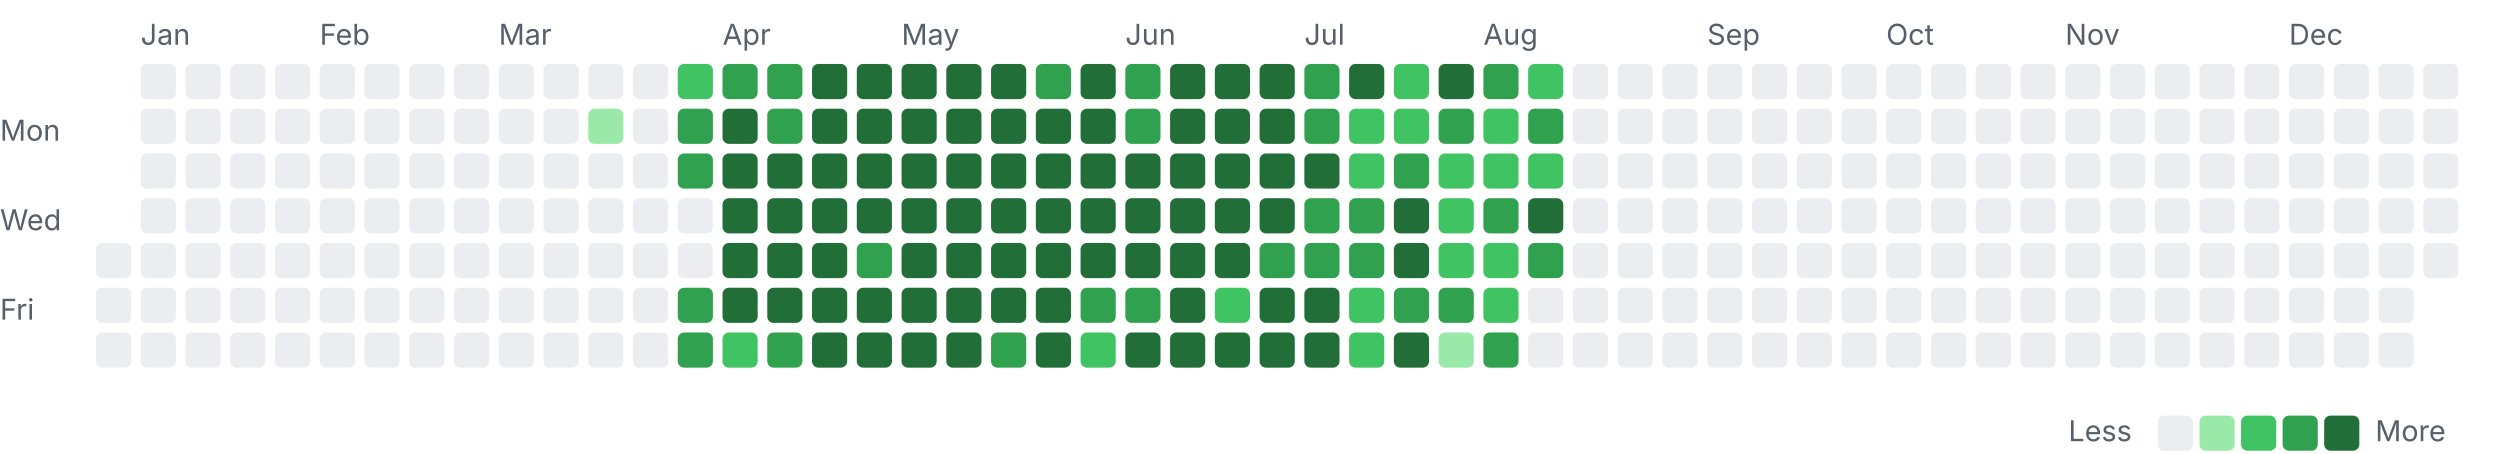
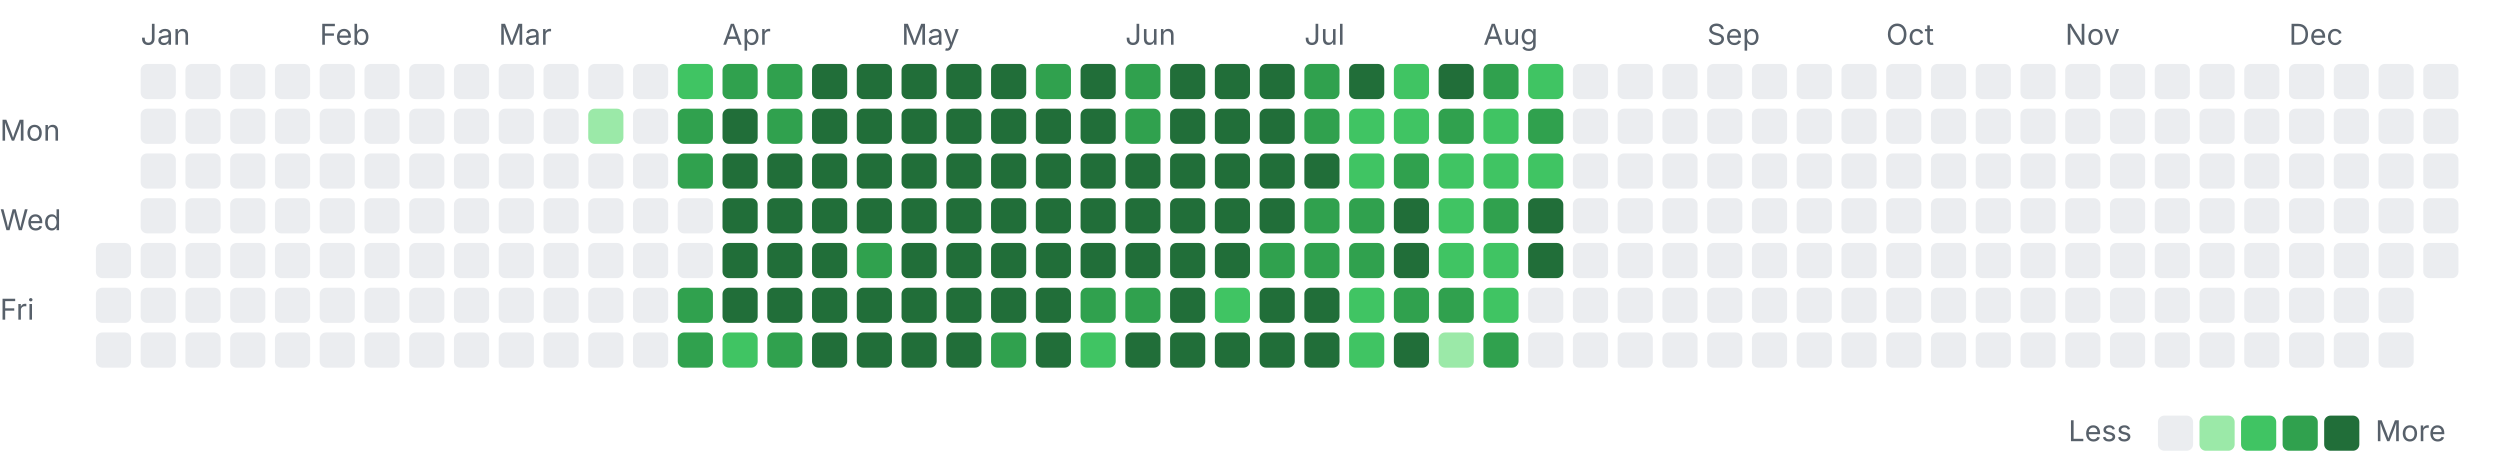
<svg xmlns="http://www.w3.org/2000/svg" width="782" height="142" viewBox="0 0 782 142">
  <style>.l0{fill:#ebedf0}.l1{fill:#9be9a8}.l2{fill:#40c463}.l3{fill:#30a14e}.l4{fill:#216e39} .lbl{fill:#57606a;font:9px -apple-system,Segoe UI,sans-serif}@media(prefers-color-scheme:dark){.l0{fill:#161b22}.l1{fill:#0e4429}.l2{fill:#006d32}.l3{fill:#26a641}.l4{fill:#39d353} .lbl{fill:#8b949e}}</style>
  <text class="lbl" x="44" y="14">Jan</text>
  <text class="lbl" x="100" y="14">Feb</text>
  <text class="lbl" x="156" y="14">Mar</text>
  <text class="lbl" x="226" y="14">Apr</text>
  <text class="lbl" x="282" y="14">May</text>
  <text class="lbl" x="352" y="14">Jun</text>
  <text class="lbl" x="408" y="14">Jul</text>
  <text class="lbl" x="464" y="14">Aug</text>
  <text class="lbl" x="534" y="14">Sep</text>
  <text class="lbl" x="590" y="14">Oct</text>
  <text class="lbl" x="646" y="14">Nov</text>
  <text class="lbl" x="716" y="14">Dec</text>
  <text class="lbl" x="0" y="44">Mon</text>
  <text class="lbl" x="0" y="72">Wed</text>
  <text class="lbl" x="0" y="100">Fri</text>
  <rect class="l0" x="30" y="76" width="11" height="11" rx="2" />
  <rect class="l0" x="30" y="90" width="11" height="11" rx="2" />
  <rect class="l0" x="30" y="104" width="11" height="11" rx="2" />
  <rect class="l0" x="44" y="20" width="11" height="11" rx="2" />
  <rect class="l0" x="44" y="34" width="11" height="11" rx="2" />
  <rect class="l0" x="44" y="48" width="11" height="11" rx="2" />
  <rect class="l0" x="44" y="62" width="11" height="11" rx="2" />
  <rect class="l0" x="44" y="76" width="11" height="11" rx="2" />
  <rect class="l0" x="44" y="90" width="11" height="11" rx="2" />
  <rect class="l0" x="44" y="104" width="11" height="11" rx="2" />
  <rect class="l0" x="58" y="20" width="11" height="11" rx="2" />
  <rect class="l0" x="58" y="34" width="11" height="11" rx="2" />
  <rect class="l0" x="58" y="48" width="11" height="11" rx="2" />
  <rect class="l0" x="58" y="62" width="11" height="11" rx="2" />
  <rect class="l0" x="58" y="76" width="11" height="11" rx="2" />
  <rect class="l0" x="58" y="90" width="11" height="11" rx="2" />
  <rect class="l0" x="58" y="104" width="11" height="11" rx="2" />
  <rect class="l0" x="72" y="20" width="11" height="11" rx="2" />
  <rect class="l0" x="72" y="34" width="11" height="11" rx="2" />
  <rect class="l0" x="72" y="48" width="11" height="11" rx="2" />
  <rect class="l0" x="72" y="62" width="11" height="11" rx="2" />
  <rect class="l0" x="72" y="76" width="11" height="11" rx="2" />
  <rect class="l0" x="72" y="90" width="11" height="11" rx="2" />
  <rect class="l0" x="72" y="104" width="11" height="11" rx="2" />
  <rect class="l0" x="86" y="20" width="11" height="11" rx="2" />
  <rect class="l0" x="86" y="34" width="11" height="11" rx="2" />
  <rect class="l0" x="86" y="48" width="11" height="11" rx="2" />
  <rect class="l0" x="86" y="62" width="11" height="11" rx="2" />
  <rect class="l0" x="86" y="76" width="11" height="11" rx="2" />
  <rect class="l0" x="86" y="90" width="11" height="11" rx="2" />
  <rect class="l0" x="86" y="104" width="11" height="11" rx="2" />
  <rect class="l0" x="100" y="20" width="11" height="11" rx="2" />
  <rect class="l0" x="100" y="34" width="11" height="11" rx="2" />
  <rect class="l0" x="100" y="48" width="11" height="11" rx="2" />
  <rect class="l0" x="100" y="62" width="11" height="11" rx="2" />
  <rect class="l0" x="100" y="76" width="11" height="11" rx="2" />
  <rect class="l0" x="100" y="90" width="11" height="11" rx="2" />
  <rect class="l0" x="100" y="104" width="11" height="11" rx="2" />
  <rect class="l0" x="114" y="20" width="11" height="11" rx="2" />
  <rect class="l0" x="114" y="34" width="11" height="11" rx="2" />
  <rect class="l0" x="114" y="48" width="11" height="11" rx="2" />
  <rect class="l0" x="114" y="62" width="11" height="11" rx="2" />
  <rect class="l0" x="114" y="76" width="11" height="11" rx="2" />
  <rect class="l0" x="114" y="90" width="11" height="11" rx="2" />
  <rect class="l0" x="114" y="104" width="11" height="11" rx="2" />
  <rect class="l0" x="128" y="20" width="11" height="11" rx="2" />
  <rect class="l0" x="128" y="34" width="11" height="11" rx="2" />
  <rect class="l0" x="128" y="48" width="11" height="11" rx="2" />
  <rect class="l0" x="128" y="62" width="11" height="11" rx="2" />
  <rect class="l0" x="128" y="76" width="11" height="11" rx="2" />
  <rect class="l0" x="128" y="90" width="11" height="11" rx="2" />
  <rect class="l0" x="128" y="104" width="11" height="11" rx="2" />
  <rect class="l0" x="142" y="20" width="11" height="11" rx="2" />
  <rect class="l0" x="142" y="34" width="11" height="11" rx="2" />
  <rect class="l0" x="142" y="48" width="11" height="11" rx="2" />
  <rect class="l0" x="142" y="62" width="11" height="11" rx="2" />
  <rect class="l0" x="142" y="76" width="11" height="11" rx="2" />
  <rect class="l0" x="142" y="90" width="11" height="11" rx="2" />
  <rect class="l0" x="142" y="104" width="11" height="11" rx="2" />
  <rect class="l0" x="156" y="20" width="11" height="11" rx="2" />
  <rect class="l0" x="156" y="34" width="11" height="11" rx="2" />
  <rect class="l0" x="156" y="48" width="11" height="11" rx="2" />
  <rect class="l0" x="156" y="62" width="11" height="11" rx="2" />
  <rect class="l0" x="156" y="76" width="11" height="11" rx="2" />
  <rect class="l0" x="156" y="90" width="11" height="11" rx="2" />
  <rect class="l0" x="156" y="104" width="11" height="11" rx="2" />
  <rect class="l0" x="170" y="20" width="11" height="11" rx="2" />
  <rect class="l0" x="170" y="34" width="11" height="11" rx="2" />
  <rect class="l0" x="170" y="48" width="11" height="11" rx="2" />
  <rect class="l0" x="170" y="62" width="11" height="11" rx="2" />
  <rect class="l0" x="170" y="76" width="11" height="11" rx="2" />
  <rect class="l0" x="170" y="90" width="11" height="11" rx="2" />
  <rect class="l0" x="170" y="104" width="11" height="11" rx="2" />
  <rect class="l0" x="184" y="20" width="11" height="11" rx="2" />
  <rect class="l1" x="184" y="34" width="11" height="11" rx="2" />
  <rect class="l0" x="184" y="48" width="11" height="11" rx="2" />
  <rect class="l0" x="184" y="62" width="11" height="11" rx="2" />
  <rect class="l0" x="184" y="76" width="11" height="11" rx="2" />
  <rect class="l0" x="184" y="90" width="11" height="11" rx="2" />
  <rect class="l0" x="184" y="104" width="11" height="11" rx="2" />
  <rect class="l0" x="198" y="20" width="11" height="11" rx="2" />
  <rect class="l0" x="198" y="34" width="11" height="11" rx="2" />
  <rect class="l0" x="198" y="48" width="11" height="11" rx="2" />
  <rect class="l0" x="198" y="62" width="11" height="11" rx="2" />
  <rect class="l0" x="198" y="76" width="11" height="11" rx="2" />
  <rect class="l0" x="198" y="90" width="11" height="11" rx="2" />
  <rect class="l0" x="198" y="104" width="11" height="11" rx="2" />
  <rect class="l2" x="212" y="20" width="11" height="11" rx="2" />
  <rect class="l3" x="212" y="34" width="11" height="11" rx="2" />
  <rect class="l3" x="212" y="48" width="11" height="11" rx="2" />
  <rect class="l0" x="212" y="62" width="11" height="11" rx="2" />
  <rect class="l0" x="212" y="76" width="11" height="11" rx="2" />
  <rect class="l3" x="212" y="90" width="11" height="11" rx="2" />
  <rect class="l3" x="212" y="104" width="11" height="11" rx="2" />
  <rect class="l3" x="226" y="20" width="11" height="11" rx="2" />
  <rect class="l4" x="226" y="34" width="11" height="11" rx="2" />
  <rect class="l4" x="226" y="48" width="11" height="11" rx="2" />
  <rect class="l4" x="226" y="62" width="11" height="11" rx="2" />
  <rect class="l4" x="226" y="76" width="11" height="11" rx="2" />
  <rect class="l4" x="226" y="90" width="11" height="11" rx="2" />
  <rect class="l2" x="226" y="104" width="11" height="11" rx="2" />
  <rect class="l3" x="240" y="20" width="11" height="11" rx="2" />
  <rect class="l3" x="240" y="34" width="11" height="11" rx="2" />
  <rect class="l4" x="240" y="48" width="11" height="11" rx="2" />
  <rect class="l4" x="240" y="62" width="11" height="11" rx="2" />
  <rect class="l4" x="240" y="76" width="11" height="11" rx="2" />
  <rect class="l4" x="240" y="90" width="11" height="11" rx="2" />
  <rect class="l3" x="240" y="104" width="11" height="11" rx="2" />
  <rect class="l4" x="254" y="20" width="11" height="11" rx="2" />
  <rect class="l4" x="254" y="34" width="11" height="11" rx="2" />
  <rect class="l4" x="254" y="48" width="11" height="11" rx="2" />
  <rect class="l4" x="254" y="62" width="11" height="11" rx="2" />
  <rect class="l4" x="254" y="76" width="11" height="11" rx="2" />
  <rect class="l4" x="254" y="90" width="11" height="11" rx="2" />
  <rect class="l4" x="254" y="104" width="11" height="11" rx="2" />
  <rect class="l4" x="268" y="20" width="11" height="11" rx="2" />
  <rect class="l4" x="268" y="34" width="11" height="11" rx="2" />
  <rect class="l4" x="268" y="48" width="11" height="11" rx="2" />
  <rect class="l4" x="268" y="62" width="11" height="11" rx="2" />
  <rect class="l3" x="268" y="76" width="11" height="11" rx="2" />
  <rect class="l4" x="268" y="90" width="11" height="11" rx="2" />
  <rect class="l4" x="268" y="104" width="11" height="11" rx="2" />
  <rect class="l4" x="282" y="20" width="11" height="11" rx="2" />
  <rect class="l4" x="282" y="34" width="11" height="11" rx="2" />
  <rect class="l4" x="282" y="48" width="11" height="11" rx="2" />
  <rect class="l4" x="282" y="62" width="11" height="11" rx="2" />
  <rect class="l4" x="282" y="76" width="11" height="11" rx="2" />
  <rect class="l4" x="282" y="90" width="11" height="11" rx="2" />
  <rect class="l4" x="282" y="104" width="11" height="11" rx="2" />
  <rect class="l4" x="296" y="20" width="11" height="11" rx="2" />
  <rect class="l4" x="296" y="34" width="11" height="11" rx="2" />
  <rect class="l4" x="296" y="48" width="11" height="11" rx="2" />
  <rect class="l4" x="296" y="62" width="11" height="11" rx="2" />
  <rect class="l4" x="296" y="76" width="11" height="11" rx="2" />
  <rect class="l4" x="296" y="90" width="11" height="11" rx="2" />
  <rect class="l4" x="296" y="104" width="11" height="11" rx="2" />
  <rect class="l4" x="310" y="20" width="11" height="11" rx="2" />
  <rect class="l4" x="310" y="34" width="11" height="11" rx="2" />
  <rect class="l4" x="310" y="48" width="11" height="11" rx="2" />
  <rect class="l4" x="310" y="62" width="11" height="11" rx="2" />
  <rect class="l4" x="310" y="76" width="11" height="11" rx="2" />
  <rect class="l4" x="310" y="90" width="11" height="11" rx="2" />
  <rect class="l3" x="310" y="104" width="11" height="11" rx="2" />
  <rect class="l3" x="324" y="20" width="11" height="11" rx="2" />
  <rect class="l4" x="324" y="34" width="11" height="11" rx="2" />
  <rect class="l4" x="324" y="48" width="11" height="11" rx="2" />
  <rect class="l4" x="324" y="62" width="11" height="11" rx="2" />
  <rect class="l4" x="324" y="76" width="11" height="11" rx="2" />
  <rect class="l4" x="324" y="90" width="11" height="11" rx="2" />
  <rect class="l4" x="324" y="104" width="11" height="11" rx="2" />
  <rect class="l4" x="338" y="20" width="11" height="11" rx="2" />
  <rect class="l4" x="338" y="34" width="11" height="11" rx="2" />
  <rect class="l4" x="338" y="48" width="11" height="11" rx="2" />
  <rect class="l4" x="338" y="62" width="11" height="11" rx="2" />
  <rect class="l4" x="338" y="76" width="11" height="11" rx="2" />
  <rect class="l3" x="338" y="90" width="11" height="11" rx="2" />
  <rect class="l2" x="338" y="104" width="11" height="11" rx="2" />
  <rect class="l3" x="352" y="20" width="11" height="11" rx="2" />
  <rect class="l3" x="352" y="34" width="11" height="11" rx="2" />
  <rect class="l4" x="352" y="48" width="11" height="11" rx="2" />
  <rect class="l4" x="352" y="62" width="11" height="11" rx="2" />
  <rect class="l4" x="352" y="76" width="11" height="11" rx="2" />
  <rect class="l3" x="352" y="90" width="11" height="11" rx="2" />
  <rect class="l4" x="352" y="104" width="11" height="11" rx="2" />
  <rect class="l4" x="366" y="20" width="11" height="11" rx="2" />
  <rect class="l4" x="366" y="34" width="11" height="11" rx="2" />
  <rect class="l4" x="366" y="48" width="11" height="11" rx="2" />
  <rect class="l4" x="366" y="62" width="11" height="11" rx="2" />
  <rect class="l4" x="366" y="76" width="11" height="11" rx="2" />
  <rect class="l4" x="366" y="90" width="11" height="11" rx="2" />
  <rect class="l4" x="366" y="104" width="11" height="11" rx="2" />
  <rect class="l4" x="380" y="20" width="11" height="11" rx="2" />
  <rect class="l4" x="380" y="34" width="11" height="11" rx="2" />
  <rect class="l4" x="380" y="48" width="11" height="11" rx="2" />
  <rect class="l4" x="380" y="62" width="11" height="11" rx="2" />
  <rect class="l4" x="380" y="76" width="11" height="11" rx="2" />
  <rect class="l2" x="380" y="90" width="11" height="11" rx="2" />
  <rect class="l4" x="380" y="104" width="11" height="11" rx="2" />
  <rect class="l4" x="394" y="20" width="11" height="11" rx="2" />
  <rect class="l4" x="394" y="34" width="11" height="11" rx="2" />
  <rect class="l4" x="394" y="48" width="11" height="11" rx="2" />
  <rect class="l4" x="394" y="62" width="11" height="11" rx="2" />
  <rect class="l3" x="394" y="76" width="11" height="11" rx="2" />
  <rect class="l4" x="394" y="90" width="11" height="11" rx="2" />
  <rect class="l4" x="394" y="104" width="11" height="11" rx="2" />
  <rect class="l3" x="408" y="20" width="11" height="11" rx="2" />
  <rect class="l3" x="408" y="34" width="11" height="11" rx="2" />
  <rect class="l4" x="408" y="48" width="11" height="11" rx="2" />
  <rect class="l3" x="408" y="62" width="11" height="11" rx="2" />
  <rect class="l3" x="408" y="76" width="11" height="11" rx="2" />
  <rect class="l4" x="408" y="90" width="11" height="11" rx="2" />
  <rect class="l4" x="408" y="104" width="11" height="11" rx="2" />
  <rect class="l4" x="422" y="20" width="11" height="11" rx="2" />
  <rect class="l2" x="422" y="34" width="11" height="11" rx="2" />
  <rect class="l2" x="422" y="48" width="11" height="11" rx="2" />
  <rect class="l3" x="422" y="62" width="11" height="11" rx="2" />
  <rect class="l3" x="422" y="76" width="11" height="11" rx="2" />
  <rect class="l2" x="422" y="90" width="11" height="11" rx="2" />
  <rect class="l2" x="422" y="104" width="11" height="11" rx="2" />
  <rect class="l2" x="436" y="20" width="11" height="11" rx="2" />
  <rect class="l2" x="436" y="34" width="11" height="11" rx="2" />
  <rect class="l3" x="436" y="48" width="11" height="11" rx="2" />
  <rect class="l4" x="436" y="62" width="11" height="11" rx="2" />
  <rect class="l4" x="436" y="76" width="11" height="11" rx="2" />
  <rect class="l3" x="436" y="90" width="11" height="11" rx="2" />
  <rect class="l4" x="436" y="104" width="11" height="11" rx="2" />
  <rect class="l4" x="450" y="20" width="11" height="11" rx="2" />
  <rect class="l3" x="450" y="34" width="11" height="11" rx="2" />
  <rect class="l2" x="450" y="48" width="11" height="11" rx="2" />
  <rect class="l2" x="450" y="62" width="11" height="11" rx="2" />
  <rect class="l2" x="450" y="76" width="11" height="11" rx="2" />
  <rect class="l3" x="450" y="90" width="11" height="11" rx="2" />
  <rect class="l1" x="450" y="104" width="11" height="11" rx="2" />
  <rect class="l3" x="464" y="20" width="11" height="11" rx="2" />
  <rect class="l2" x="464" y="34" width="11" height="11" rx="2" />
  <rect class="l2" x="464" y="48" width="11" height="11" rx="2" />
  <rect class="l3" x="464" y="62" width="11" height="11" rx="2" />
  <rect class="l2" x="464" y="76" width="11" height="11" rx="2" />
  <rect class="l2" x="464" y="90" width="11" height="11" rx="2" />
  <rect class="l3" x="464" y="104" width="11" height="11" rx="2" />
  <rect class="l2" x="478" y="20" width="11" height="11" rx="2" />
  <rect class="l3" x="478" y="34" width="11" height="11" rx="2" />
  <rect class="l2" x="478" y="48" width="11" height="11" rx="2" />
  <rect class="l4" x="478" y="62" width="11" height="11" rx="2" />
-   <rect class="l3" x="478" y="76" width="11" height="11" rx="2" />
+   <rect class="l4" x="478" y="76" width="11" height="11" rx="2" />
  <rect class="l0" x="478" y="90" width="11" height="11" rx="2" />
  <rect class="l0" x="478" y="104" width="11" height="11" rx="2" />
  <rect class="l0" x="492" y="20" width="11" height="11" rx="2" />
  <rect class="l0" x="492" y="34" width="11" height="11" rx="2" />
  <rect class="l0" x="492" y="48" width="11" height="11" rx="2" />
  <rect class="l0" x="492" y="62" width="11" height="11" rx="2" />
  <rect class="l0" x="492" y="76" width="11" height="11" rx="2" />
  <rect class="l0" x="492" y="90" width="11" height="11" rx="2" />
  <rect class="l0" x="492" y="104" width="11" height="11" rx="2" />
  <rect class="l0" x="506" y="20" width="11" height="11" rx="2" />
  <rect class="l0" x="506" y="34" width="11" height="11" rx="2" />
  <rect class="l0" x="506" y="48" width="11" height="11" rx="2" />
  <rect class="l0" x="506" y="62" width="11" height="11" rx="2" />
  <rect class="l0" x="506" y="76" width="11" height="11" rx="2" />
  <rect class="l0" x="506" y="90" width="11" height="11" rx="2" />
  <rect class="l0" x="506" y="104" width="11" height="11" rx="2" />
  <rect class="l0" x="520" y="20" width="11" height="11" rx="2" />
  <rect class="l0" x="520" y="34" width="11" height="11" rx="2" />
  <rect class="l0" x="520" y="48" width="11" height="11" rx="2" />
  <rect class="l0" x="520" y="62" width="11" height="11" rx="2" />
  <rect class="l0" x="520" y="76" width="11" height="11" rx="2" />
  <rect class="l0" x="520" y="90" width="11" height="11" rx="2" />
  <rect class="l0" x="520" y="104" width="11" height="11" rx="2" />
  <rect class="l0" x="534" y="20" width="11" height="11" rx="2" />
  <rect class="l0" x="534" y="34" width="11" height="11" rx="2" />
  <rect class="l0" x="534" y="48" width="11" height="11" rx="2" />
  <rect class="l0" x="534" y="62" width="11" height="11" rx="2" />
  <rect class="l0" x="534" y="76" width="11" height="11" rx="2" />
  <rect class="l0" x="534" y="90" width="11" height="11" rx="2" />
  <rect class="l0" x="534" y="104" width="11" height="11" rx="2" />
  <rect class="l0" x="548" y="20" width="11" height="11" rx="2" />
  <rect class="l0" x="548" y="34" width="11" height="11" rx="2" />
  <rect class="l0" x="548" y="48" width="11" height="11" rx="2" />
  <rect class="l0" x="548" y="62" width="11" height="11" rx="2" />
  <rect class="l0" x="548" y="76" width="11" height="11" rx="2" />
  <rect class="l0" x="548" y="90" width="11" height="11" rx="2" />
  <rect class="l0" x="548" y="104" width="11" height="11" rx="2" />
  <rect class="l0" x="562" y="20" width="11" height="11" rx="2" />
  <rect class="l0" x="562" y="34" width="11" height="11" rx="2" />
  <rect class="l0" x="562" y="48" width="11" height="11" rx="2" />
  <rect class="l0" x="562" y="62" width="11" height="11" rx="2" />
  <rect class="l0" x="562" y="76" width="11" height="11" rx="2" />
  <rect class="l0" x="562" y="90" width="11" height="11" rx="2" />
  <rect class="l0" x="562" y="104" width="11" height="11" rx="2" />
  <rect class="l0" x="576" y="20" width="11" height="11" rx="2" />
  <rect class="l0" x="576" y="34" width="11" height="11" rx="2" />
  <rect class="l0" x="576" y="48" width="11" height="11" rx="2" />
  <rect class="l0" x="576" y="62" width="11" height="11" rx="2" />
  <rect class="l0" x="576" y="76" width="11" height="11" rx="2" />
  <rect class="l0" x="576" y="90" width="11" height="11" rx="2" />
  <rect class="l0" x="576" y="104" width="11" height="11" rx="2" />
  <rect class="l0" x="590" y="20" width="11" height="11" rx="2" />
  <rect class="l0" x="590" y="34" width="11" height="11" rx="2" />
  <rect class="l0" x="590" y="48" width="11" height="11" rx="2" />
  <rect class="l0" x="590" y="62" width="11" height="11" rx="2" />
  <rect class="l0" x="590" y="76" width="11" height="11" rx="2" />
  <rect class="l0" x="590" y="90" width="11" height="11" rx="2" />
  <rect class="l0" x="590" y="104" width="11" height="11" rx="2" />
  <rect class="l0" x="604" y="20" width="11" height="11" rx="2" />
  <rect class="l0" x="604" y="34" width="11" height="11" rx="2" />
  <rect class="l0" x="604" y="48" width="11" height="11" rx="2" />
  <rect class="l0" x="604" y="62" width="11" height="11" rx="2" />
  <rect class="l0" x="604" y="76" width="11" height="11" rx="2" />
  <rect class="l0" x="604" y="90" width="11" height="11" rx="2" />
  <rect class="l0" x="604" y="104" width="11" height="11" rx="2" />
  <rect class="l0" x="618" y="20" width="11" height="11" rx="2" />
  <rect class="l0" x="618" y="34" width="11" height="11" rx="2" />
  <rect class="l0" x="618" y="48" width="11" height="11" rx="2" />
  <rect class="l0" x="618" y="62" width="11" height="11" rx="2" />
  <rect class="l0" x="618" y="76" width="11" height="11" rx="2" />
  <rect class="l0" x="618" y="90" width="11" height="11" rx="2" />
  <rect class="l0" x="618" y="104" width="11" height="11" rx="2" />
  <rect class="l0" x="632" y="20" width="11" height="11" rx="2" />
  <rect class="l0" x="632" y="34" width="11" height="11" rx="2" />
  <rect class="l0" x="632" y="48" width="11" height="11" rx="2" />
  <rect class="l0" x="632" y="62" width="11" height="11" rx="2" />
  <rect class="l0" x="632" y="76" width="11" height="11" rx="2" />
  <rect class="l0" x="632" y="90" width="11" height="11" rx="2" />
  <rect class="l0" x="632" y="104" width="11" height="11" rx="2" />
  <rect class="l0" x="646" y="20" width="11" height="11" rx="2" />
  <rect class="l0" x="646" y="34" width="11" height="11" rx="2" />
  <rect class="l0" x="646" y="48" width="11" height="11" rx="2" />
  <rect class="l0" x="646" y="62" width="11" height="11" rx="2" />
  <rect class="l0" x="646" y="76" width="11" height="11" rx="2" />
  <rect class="l0" x="646" y="90" width="11" height="11" rx="2" />
  <rect class="l0" x="646" y="104" width="11" height="11" rx="2" />
  <rect class="l0" x="660" y="20" width="11" height="11" rx="2" />
  <rect class="l0" x="660" y="34" width="11" height="11" rx="2" />
  <rect class="l0" x="660" y="48" width="11" height="11" rx="2" />
  <rect class="l0" x="660" y="62" width="11" height="11" rx="2" />
  <rect class="l0" x="660" y="76" width="11" height="11" rx="2" />
  <rect class="l0" x="660" y="90" width="11" height="11" rx="2" />
  <rect class="l0" x="660" y="104" width="11" height="11" rx="2" />
  <rect class="l0" x="674" y="20" width="11" height="11" rx="2" />
  <rect class="l0" x="674" y="34" width="11" height="11" rx="2" />
  <rect class="l0" x="674" y="48" width="11" height="11" rx="2" />
  <rect class="l0" x="674" y="62" width="11" height="11" rx="2" />
  <rect class="l0" x="674" y="76" width="11" height="11" rx="2" />
  <rect class="l0" x="674" y="90" width="11" height="11" rx="2" />
  <rect class="l0" x="674" y="104" width="11" height="11" rx="2" />
  <rect class="l0" x="688" y="20" width="11" height="11" rx="2" />
  <rect class="l0" x="688" y="34" width="11" height="11" rx="2" />
  <rect class="l0" x="688" y="48" width="11" height="11" rx="2" />
  <rect class="l0" x="688" y="62" width="11" height="11" rx="2" />
  <rect class="l0" x="688" y="76" width="11" height="11" rx="2" />
  <rect class="l0" x="688" y="90" width="11" height="11" rx="2" />
  <rect class="l0" x="688" y="104" width="11" height="11" rx="2" />
  <rect class="l0" x="702" y="20" width="11" height="11" rx="2" />
  <rect class="l0" x="702" y="34" width="11" height="11" rx="2" />
  <rect class="l0" x="702" y="48" width="11" height="11" rx="2" />
  <rect class="l0" x="702" y="62" width="11" height="11" rx="2" />
  <rect class="l0" x="702" y="76" width="11" height="11" rx="2" />
  <rect class="l0" x="702" y="90" width="11" height="11" rx="2" />
  <rect class="l0" x="702" y="104" width="11" height="11" rx="2" />
  <rect class="l0" x="716" y="20" width="11" height="11" rx="2" />
  <rect class="l0" x="716" y="34" width="11" height="11" rx="2" />
  <rect class="l0" x="716" y="48" width="11" height="11" rx="2" />
  <rect class="l0" x="716" y="62" width="11" height="11" rx="2" />
  <rect class="l0" x="716" y="76" width="11" height="11" rx="2" />
  <rect class="l0" x="716" y="90" width="11" height="11" rx="2" />
  <rect class="l0" x="716" y="104" width="11" height="11" rx="2" />
  <rect class="l0" x="730" y="20" width="11" height="11" rx="2" />
  <rect class="l0" x="730" y="34" width="11" height="11" rx="2" />
  <rect class="l0" x="730" y="48" width="11" height="11" rx="2" />
  <rect class="l0" x="730" y="62" width="11" height="11" rx="2" />
  <rect class="l0" x="730" y="76" width="11" height="11" rx="2" />
  <rect class="l0" x="730" y="90" width="11" height="11" rx="2" />
  <rect class="l0" x="730" y="104" width="11" height="11" rx="2" />
  <rect class="l0" x="744" y="20" width="11" height="11" rx="2" />
  <rect class="l0" x="744" y="34" width="11" height="11" rx="2" />
  <rect class="l0" x="744" y="48" width="11" height="11" rx="2" />
  <rect class="l0" x="744" y="62" width="11" height="11" rx="2" />
  <rect class="l0" x="744" y="76" width="11" height="11" rx="2" />
  <rect class="l0" x="744" y="90" width="11" height="11" rx="2" />
  <rect class="l0" x="744" y="104" width="11" height="11" rx="2" />
  <rect class="l0" x="758" y="20" width="11" height="11" rx="2" />
  <rect class="l0" x="758" y="34" width="11" height="11" rx="2" />
  <rect class="l0" x="758" y="48" width="11" height="11" rx="2" />
  <rect class="l0" x="758" y="62" width="11" height="11" rx="2" />
  <rect class="l0" x="758" y="76" width="11" height="11" rx="2" />
  <text class="lbl" x="647" y="138">Less</text>
  <rect class="l0" x="675" y="130" width="11" height="11" rx="2" />
  <rect class="l1" x="688" y="130" width="11" height="11" rx="2" />
  <rect class="l2" x="701" y="130" width="11" height="11" rx="2" />
  <rect class="l3" x="714" y="130" width="11" height="11" rx="2" />
  <rect class="l4" x="727" y="130" width="11" height="11" rx="2" />
  <text class="lbl" x="743" y="138">More</text>
</svg>
